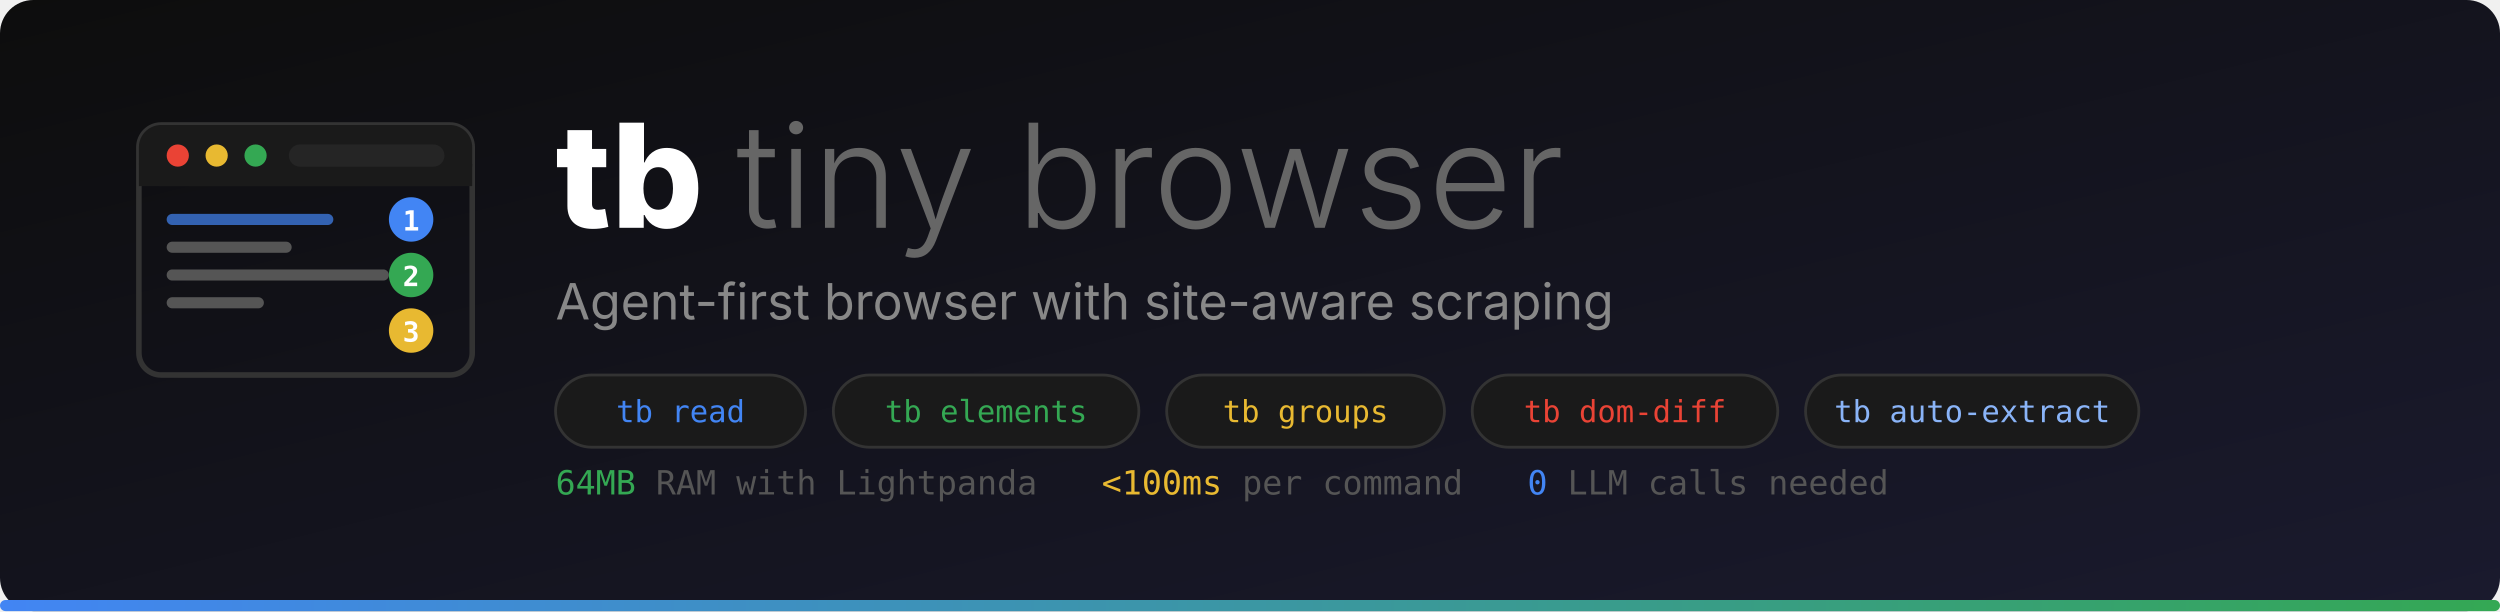
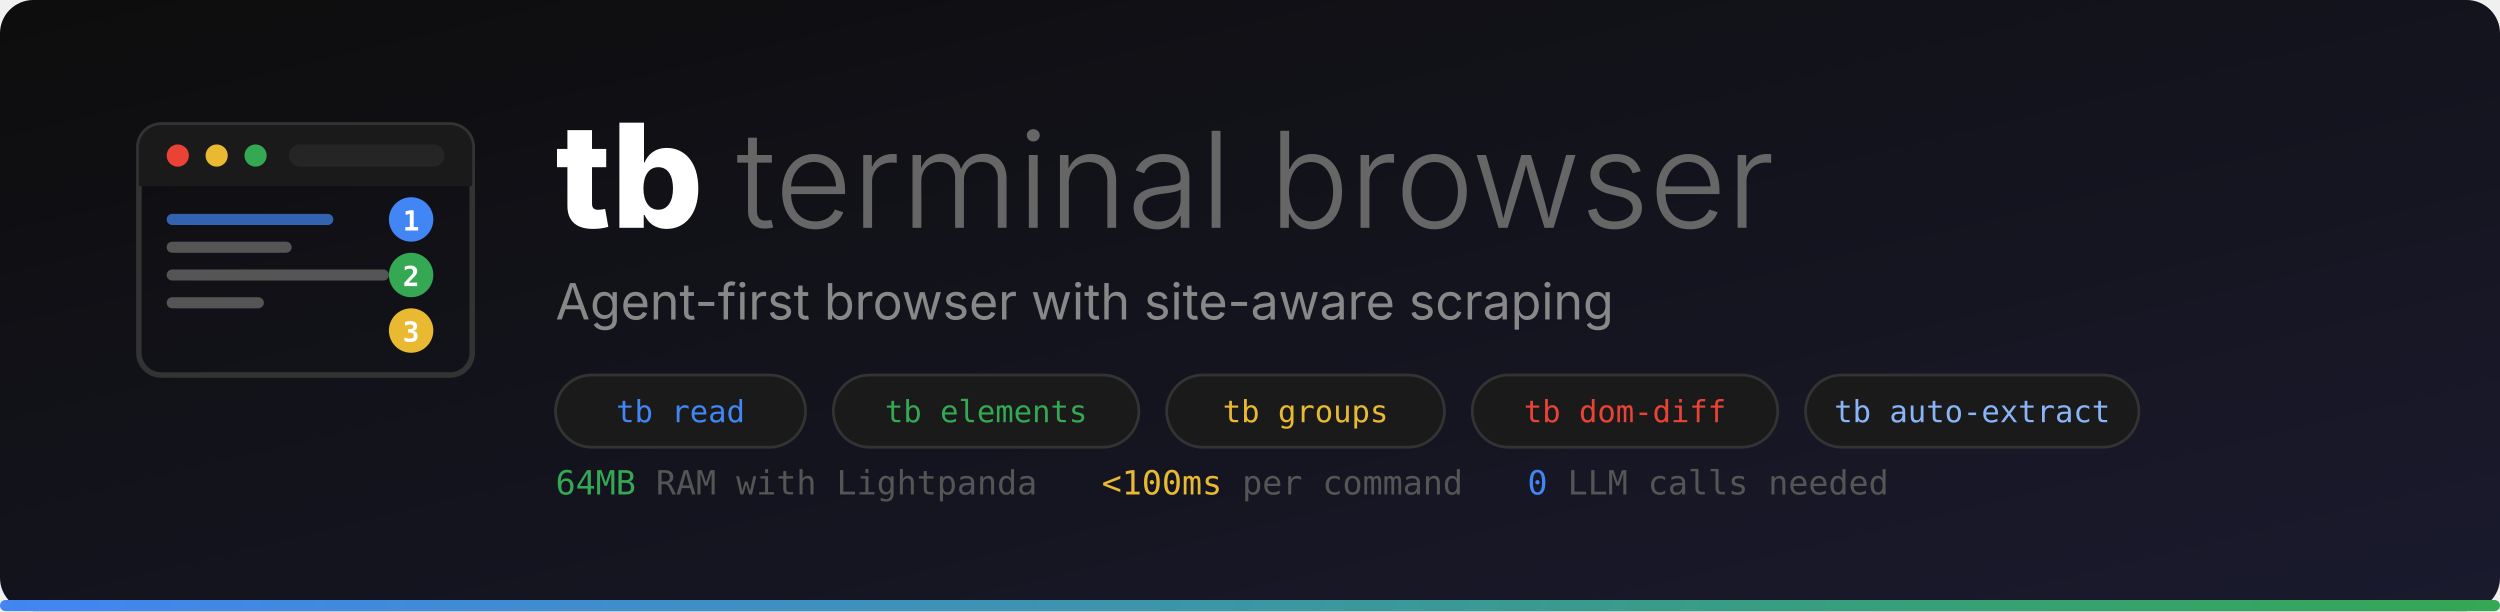
<svg xmlns="http://www.w3.org/2000/svg" viewBox="0 0 900 220">
  <defs>
    <linearGradient id="bg" x1="0" y1="0" x2="1" y2="1">
      <stop offset="0%" stop-color="#0d0d0d" />
      <stop offset="100%" stop-color="#1a1a2e" />
    </linearGradient>
    <linearGradient id="accent" x1="0" y1="0" x2="1" y2="0">
      <stop offset="0%" stop-color="#4285f4" />
      <stop offset="100%" stop-color="#34a853" />
    </linearGradient>
    <linearGradient id="glow" x1="0" y1="0" x2="0" y2="1">
      <stop offset="0%" stop-color="#4285f4" stop-opacity="0.3" />
      <stop offset="100%" stop-color="#4285f4" stop-opacity="0" />
    </linearGradient>
  </defs>
  <rect width="900" height="220" rx="12" fill="url(#bg)" />
  <rect x="0" y="216" width="900" height="4" rx="2" fill="url(#accent)" />
  <g transform="translate(50, 45)">
    <rect x="0" y="0" width="120" height="90" rx="8" fill="none" stroke="#333" stroke-width="2" />
    <rect x="0" y="0" width="120" height="22" rx="8" fill="#1a1a1a" />
    <rect x="0" y="14" width="120" height="8" fill="#1a1a1a" />
    <circle cx="14" cy="11" r="4" fill="#ea4335" />
    <circle cx="28" cy="11" r="4" fill="#e8b931" />
    <circle cx="42" cy="11" r="4" fill="#34a853" />
    <rect x="54" y="7" width="56" height="8" rx="4" fill="#252525" />
    <rect x="10" y="32" width="60" height="4" rx="2" fill="#4285f4" opacity="0.7" />
    <rect x="10" y="42" width="45" height="4" rx="2" fill="#555" />
    <rect x="10" y="52" width="80" height="4" rx="2" fill="#555" />
    <rect x="10" y="62" width="35" height="4" rx="2" fill="#555" />
    <circle cx="98" cy="34" r="8" fill="#4285f4" />
    <text x="98" y="38" text-anchor="middle" font-family="SF Mono,monospace" font-size="10" font-weight="700" fill="white">1</text>
    <circle cx="98" cy="54" r="8" fill="#34a853" />
    <text x="98" y="58" text-anchor="middle" font-family="SF Mono,monospace" font-size="10" font-weight="700" fill="white">2</text>
    <circle cx="98" cy="74" r="8" fill="#e8b931" />
    <text x="98" y="78" text-anchor="middle" font-family="SF Mono,monospace" font-size="10" font-weight="700" fill="white">3</text>
  </g>
  <text x="200" y="82" font-family="-apple-system,BlinkMacSystemFont,sans-serif" font-size="52" font-weight="800" fill="white">tb</text>
-   <text x="265" y="82" font-family="-apple-system,BlinkMacSystemFont,sans-serif" font-size="52" font-weight="300" fill="#666">tiny browser</text>
+   <text x="265" y="82" font-family="-apple-system,BlinkMacSystemFont,sans-serif" font-size="48" font-weight="300" fill="#666">terminal browser</text>
  <text x="200" y="115" font-family="-apple-system,BlinkMacSystemFont,sans-serif" font-size="18" fill="#888">Agent-first browser with site-aware scraping</text>
  <g transform="translate(200, 135)">
    <rect x="0" y="0" width="90" height="26" rx="13" fill="#1a1a1a" stroke="#333" stroke-width="1" />
    <text x="45" y="17" text-anchor="middle" font-family="SF Mono,monospace" font-size="11" fill="#4285f4">tb read</text>
    <rect x="100" y="0" width="110" height="26" rx="13" fill="#1a1a1a" stroke="#333" stroke-width="1" />
    <text x="155" y="17" text-anchor="middle" font-family="SF Mono,monospace" font-size="11" fill="#34a853">tb elements</text>
    <rect x="220" y="0" width="100" height="26" rx="13" fill="#1a1a1a" stroke="#333" stroke-width="1" />
    <text x="270" y="17" text-anchor="middle" font-family="SF Mono,monospace" font-size="11" fill="#e8b931">tb groups</text>
    <rect x="330" y="0" width="110" height="26" rx="13" fill="#1a1a1a" stroke="#333" stroke-width="1" />
    <text x="385" y="17" text-anchor="middle" font-family="SF Mono,monospace" font-size="11" fill="#ea4335">tb dom-diff</text>
    <rect x="450" y="0" width="120" height="26" rx="13" fill="#1a1a1a" stroke="#333" stroke-width="1" />
    <text x="510" y="17" text-anchor="middle" font-family="SF Mono,monospace" font-size="11" fill="#8ab4f8">tb auto-extract</text>
  </g>
  <g transform="translate(200, 178)">
    <text font-family="SF Mono,monospace" font-size="12" fill="#555">
      <tspan fill="#34a853">64MB</tspan> RAM with Lightpanda
      <tspan dx="16" fill="#e8b931">&lt;100ms</tspan> per command
      <tspan dx="16" fill="#4285f4">0</tspan> LLM calls needed
    </text>
  </g>
</svg>
